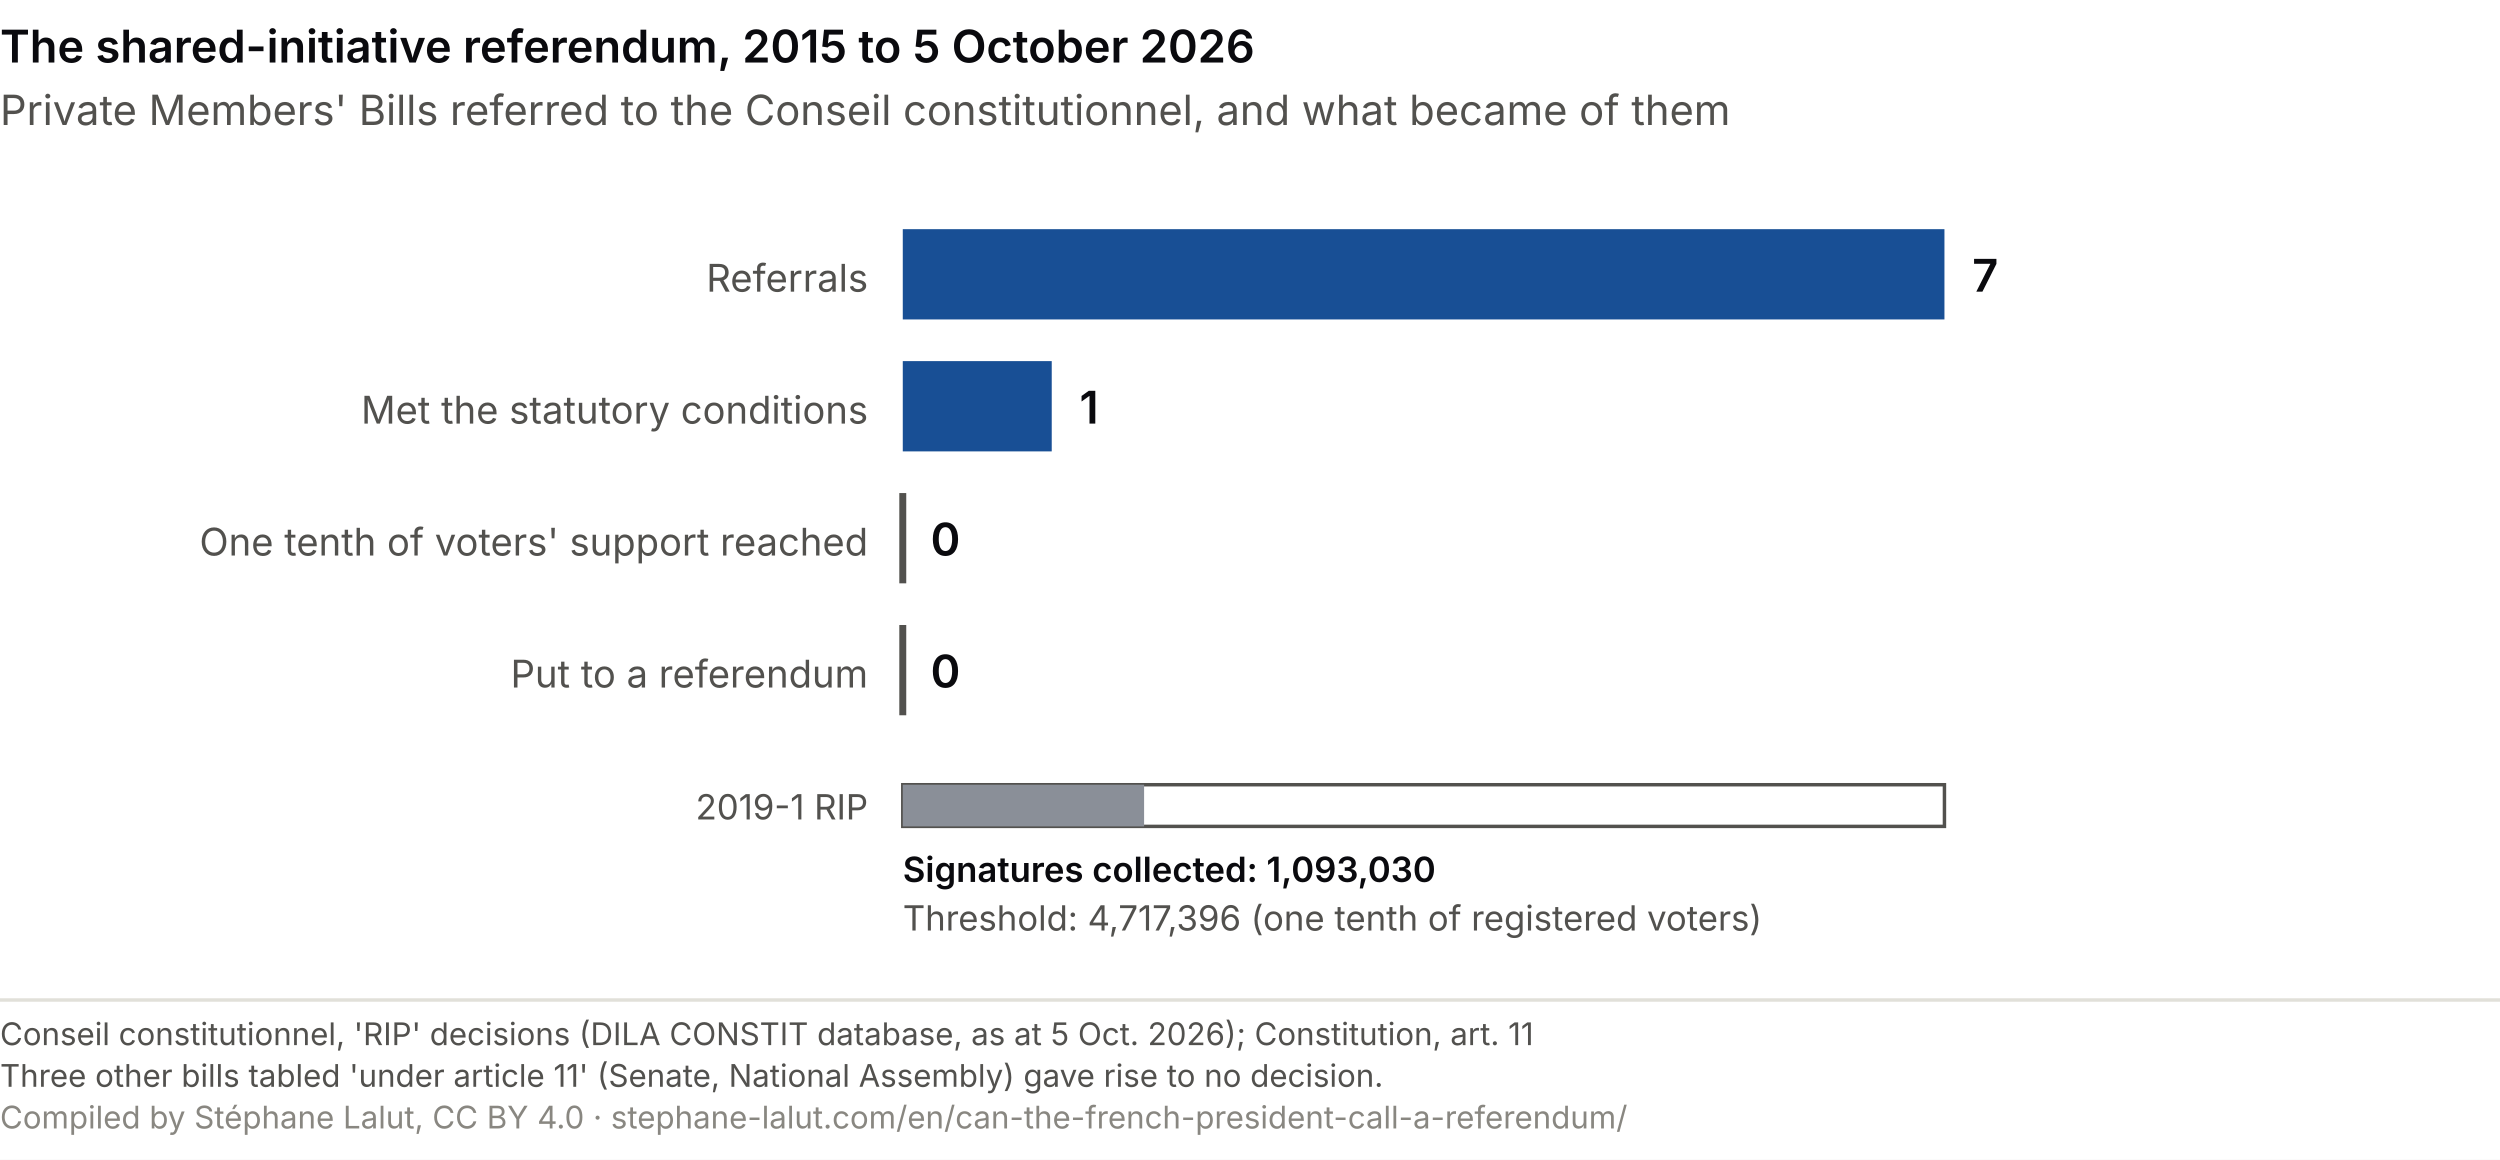
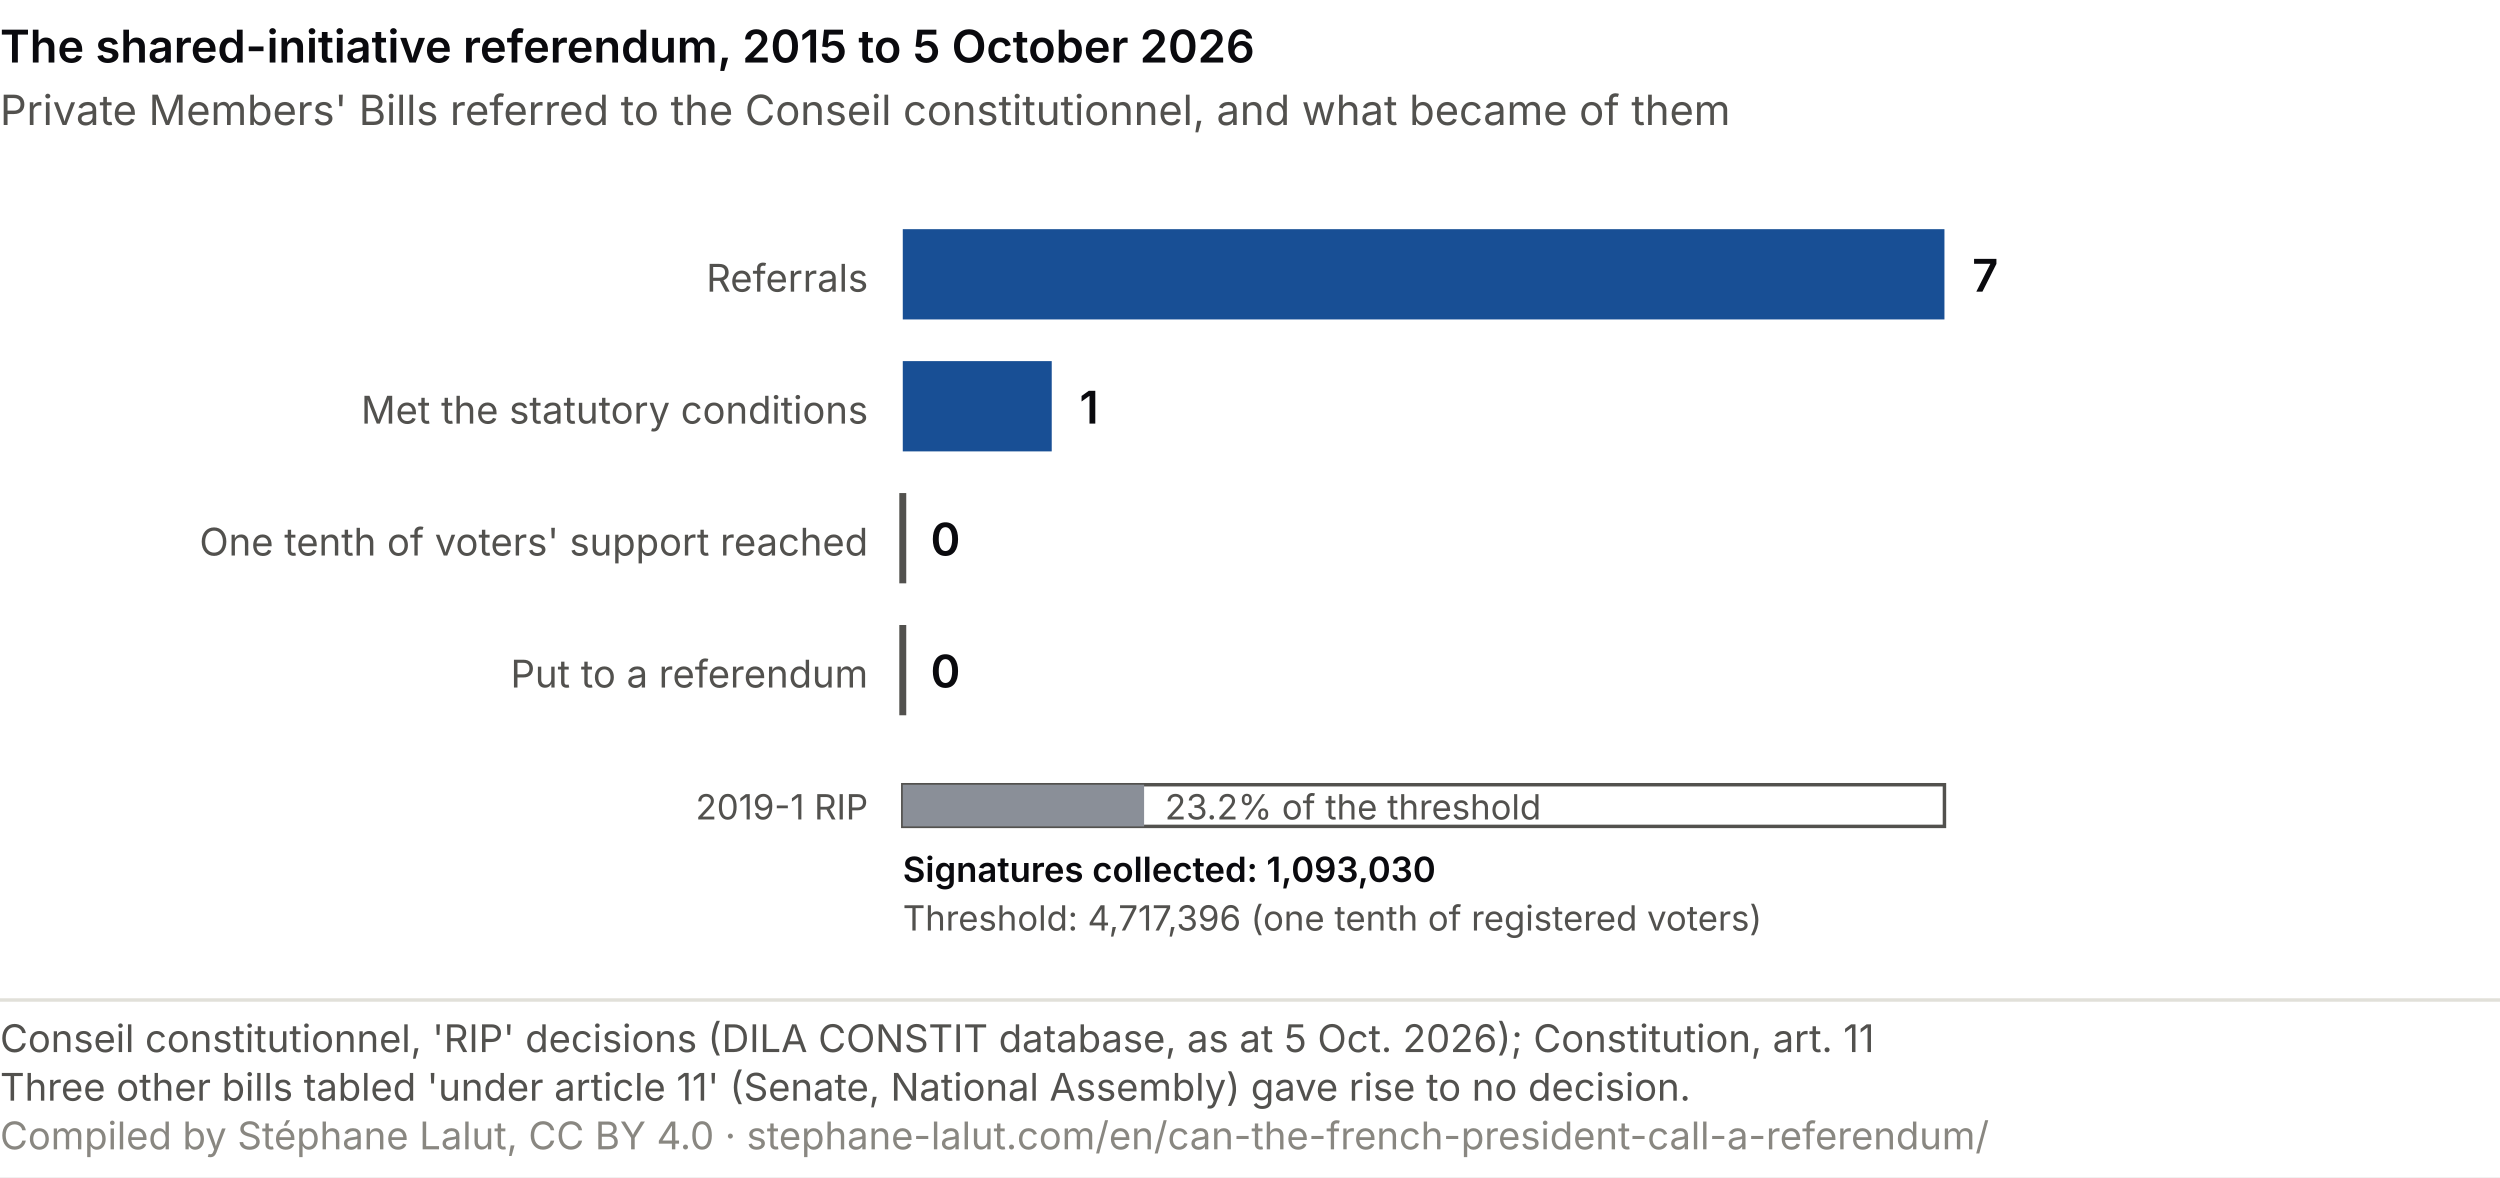
- <svg xmlns="http://www.w3.org/2000/svg" viewBox="0 0 720 334" role="img" font-variant-numeric="tabular-nums" aria-labelledby="rp-t rp-d" font-family="system-ui, -apple-system, Segoe UI, sans-serif">
-   <rect width="720" height="334" fill="#ffffff" />
+ <svg xmlns="http://www.w3.org/2000/svg" viewBox="0 0 720 339" role="img" font-variant-numeric="tabular-nums" aria-labelledby="rp-t rp-d" font-family="system-ui, -apple-system, Segoe UI, sans-serif">
+   <rect width="720" height="339" fill="#ffffff" />
  <text x="0.0" y="18.0" font-size="13" fill="#0A0A0E" text-anchor="start" font-weight="600">The shared-initiative referendum, 2015 to 5 October 2026</text>
  <text x="0.0" y="36.0" font-size="12" fill="#52514e" text-anchor="start">Private Members' Bills referred to the Conseil constitutionnel, and what became of them</text>
  <text x="250.0" y="84.0" font-size="11" fill="#52514e" text-anchor="end">Referrals</text>
  <rect x="260" y="66" width="300.0" height="26" fill="#184f95" />
  <text x="568.0" y="84.0" font-size="13" fill="#0A0A0E" text-anchor="start" font-weight="600">7</text>
  <text x="250.0" y="122.0" font-size="11" fill="#52514e" text-anchor="end">Met the statutory conditions</text>
  <rect x="260" y="104" width="42.9" height="26" fill="#184f95" />
  <text x="310.9" y="122.0" font-size="13" fill="#0A0A0E" text-anchor="start" font-weight="600">1</text>
  <text x="250.0" y="160.0" font-size="11" fill="#52514e" text-anchor="end">One tenth of voters' support reached</text>
  <line x1="260" y1="142" x2="260" y2="168" stroke="#52514e" stroke-width="2" />
  <text x="268.0" y="160.0" font-size="13" fill="#0A0A0E" text-anchor="start" font-weight="600">0</text>
  <text x="250.0" y="198.0" font-size="11" fill="#52514e" text-anchor="end">Put to a referendum</text>
  <line x1="260" y1="180" x2="260" y2="206" stroke="#52514e" stroke-width="2" />
  <text x="268.0" y="198.0" font-size="13" fill="#0A0A0E" text-anchor="start" font-weight="600">0</text>
  <rect x="260" y="226" width="300" height="12" fill="none" stroke="#52514e" />
  <rect x="260" y="226" width="69.5" height="12" fill="#8a8f98" />
  <text x="250.0" y="236.0" font-size="10" fill="#52514e" text-anchor="end">2019-1 RIP</text>
+   <text x="335.5" y="236.0" font-size="10" fill="#52514e" text-anchor="start">23.2% of the threshold</text>
  <text x="260.0" y="254.0" font-size="10" fill="#0A0A0E" text-anchor="start" font-weight="600">Signatures collected: 1,093,030</text>
  <text x="260.0" y="268.0" font-size="10" fill="#52514e" text-anchor="start">Threshold: 4,717,396 (one tenth of registered voters)</text>
-   <line x1="0" y1="288" x2="720" y2="288" stroke="#e1e0d9" />
-   <text x="0" y="301" font-size="9" fill="#52514e">Conseil constitutionnel, 'RIP' decisions (DILA CONSTIT database, as at 5 Oct. 2026); Constitution, art. 11</text>
-   <text x="0" y="313" font-size="9" fill="#52514e">Three other bills tabled 'under article 11' (Senate, National Assembly) gave rise to no decision.</text>
-   <text x="0" y="325" font-size="9" fill="#898781">Compiled by Stéphane Lalut, CC BY 4.0 · stephane-lalut.com/en/can-the-french-president-call-a-referendum/</text>
+   <line x1="0" y1="288.0" x2="720" y2="288.0" stroke="#e1e0d9" />
+   <text class="pied-source" x="0" y="303.0" font-size="11" fill="#52514e">Conseil constitutionnel, 'RIP' decisions (DILA CONSTIT database, as at 5 Oct. 2026); Constitution, art. 11</text>
+   <text class="pied-note" x="0" y="317.0" font-size="11" fill="#52514e">Three other bills tabled 'under article 11' (Senate, National Assembly) gave rise to no decision.</text>
+   <text class="pied-licence" x="0" y="331.0" font-size="11" fill="#898781">Compiled by Stéphane Lalut, CC BY 4.0 · stephane-lalut.com/en/can-the-french-president-call-a-referendum/</text>
</svg>
